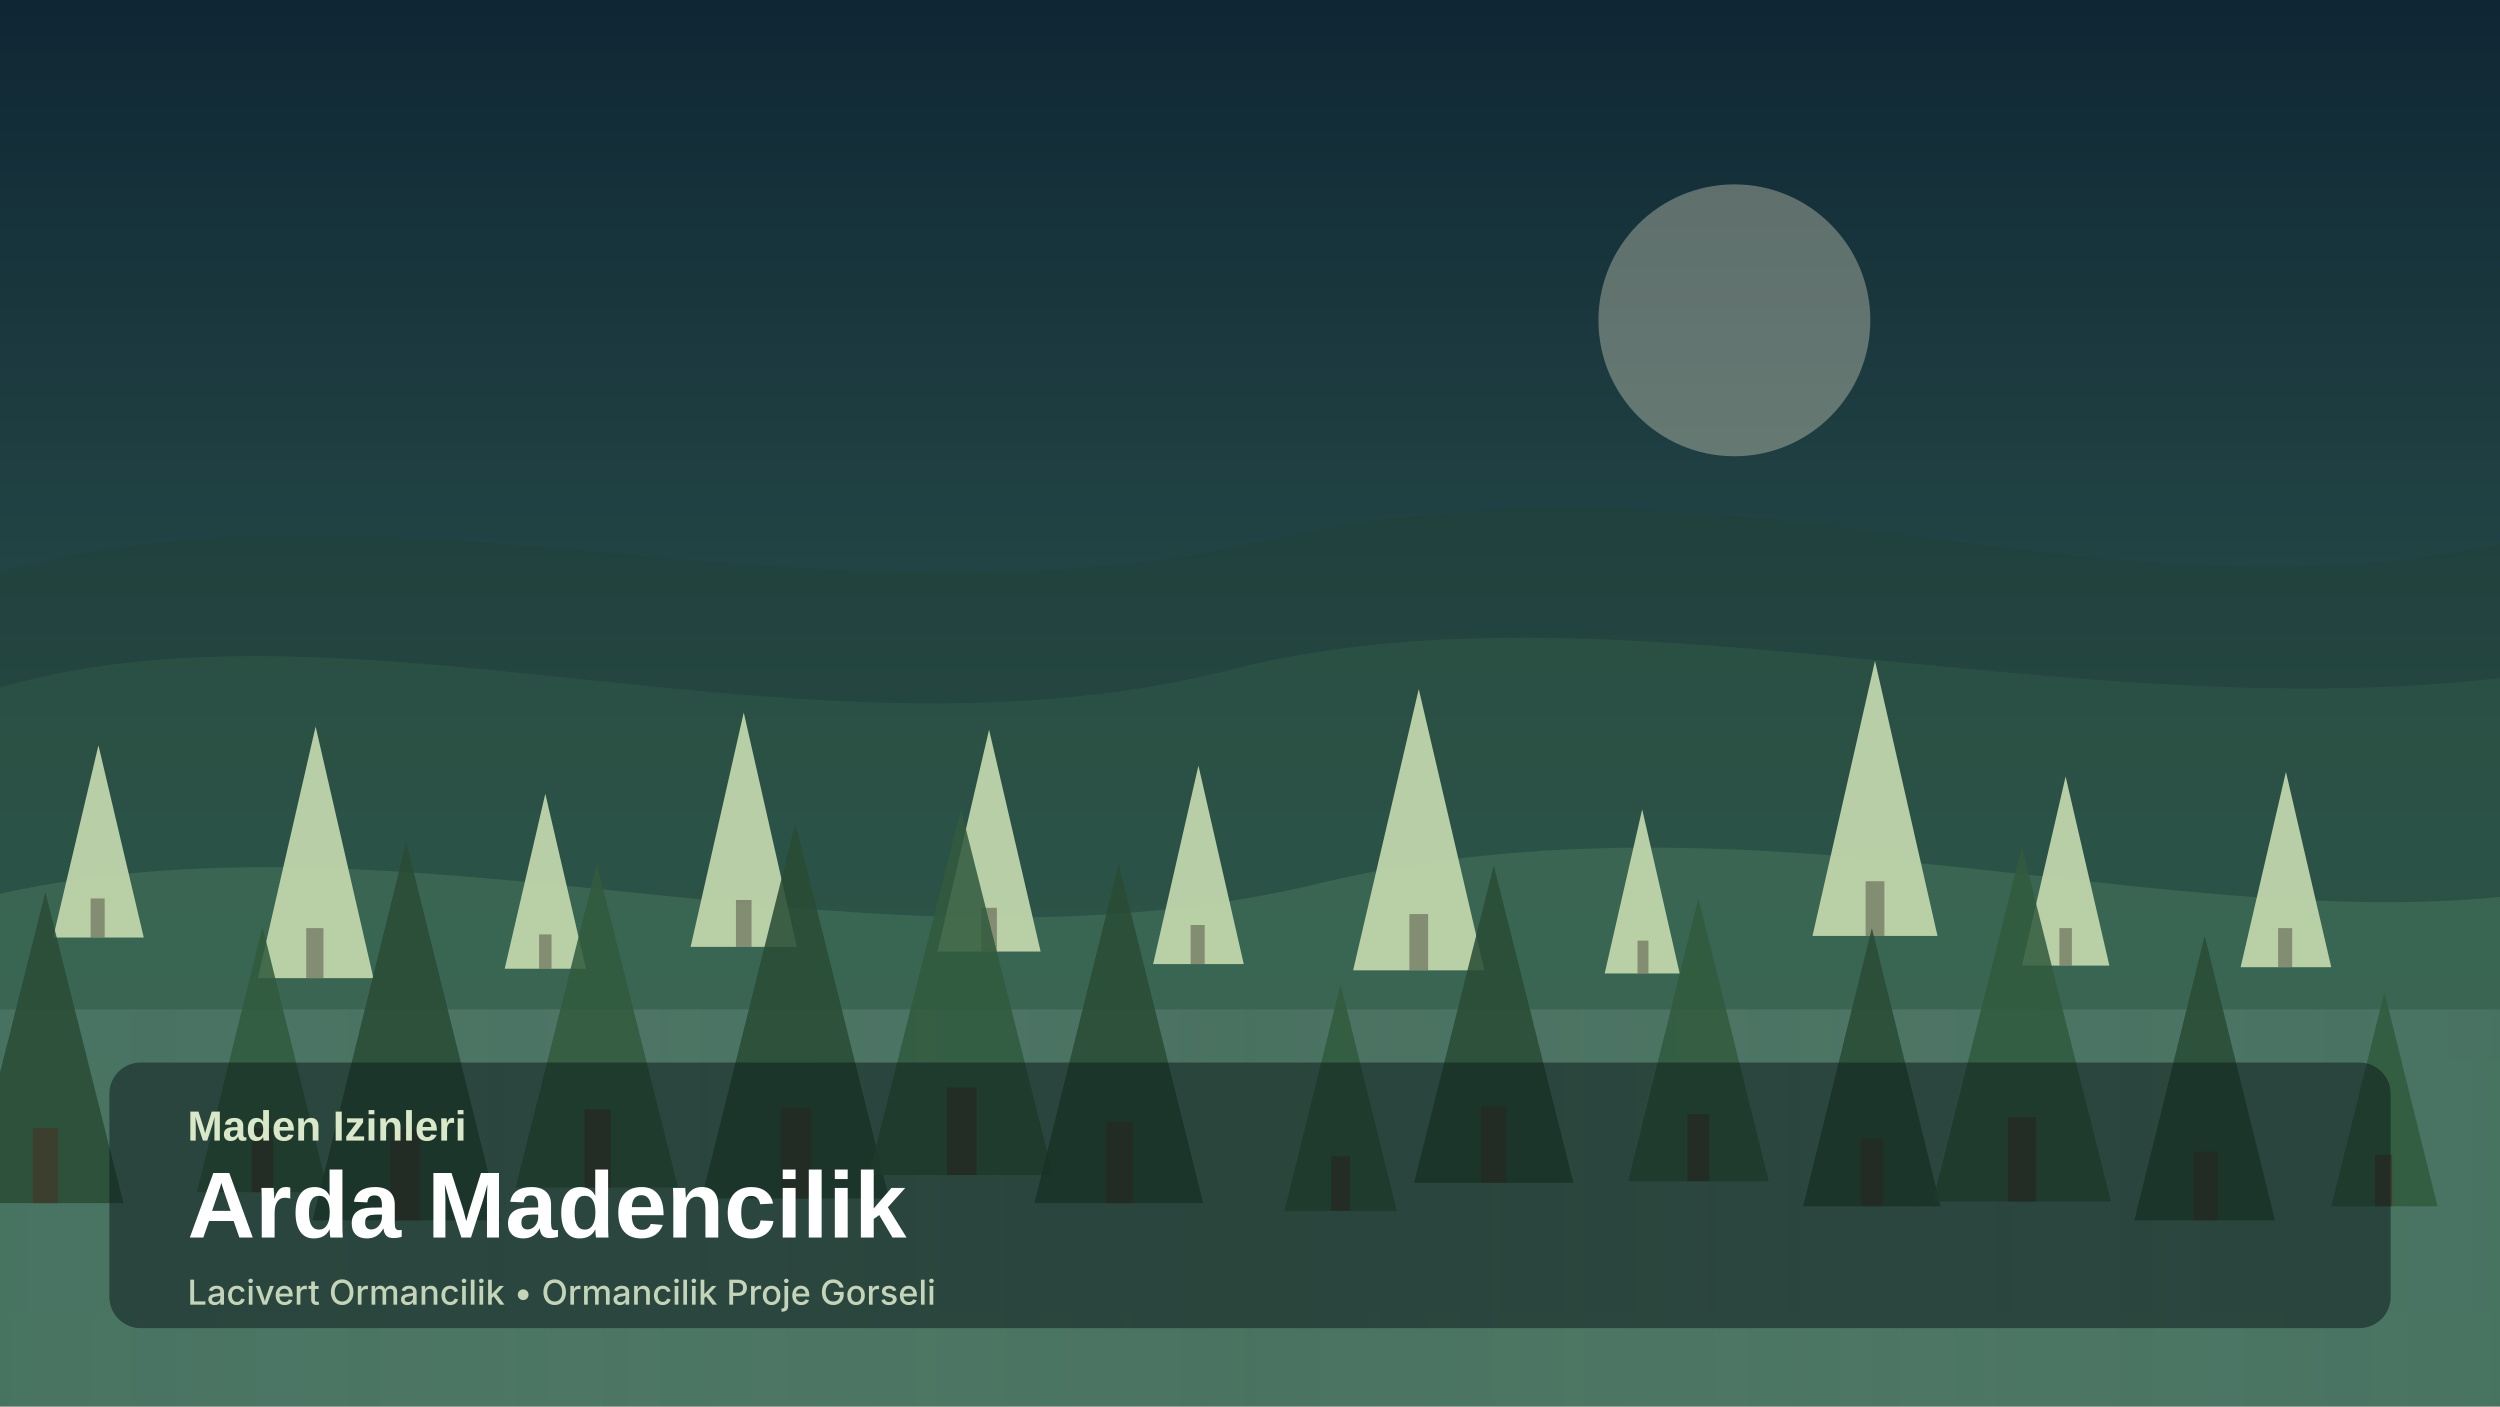
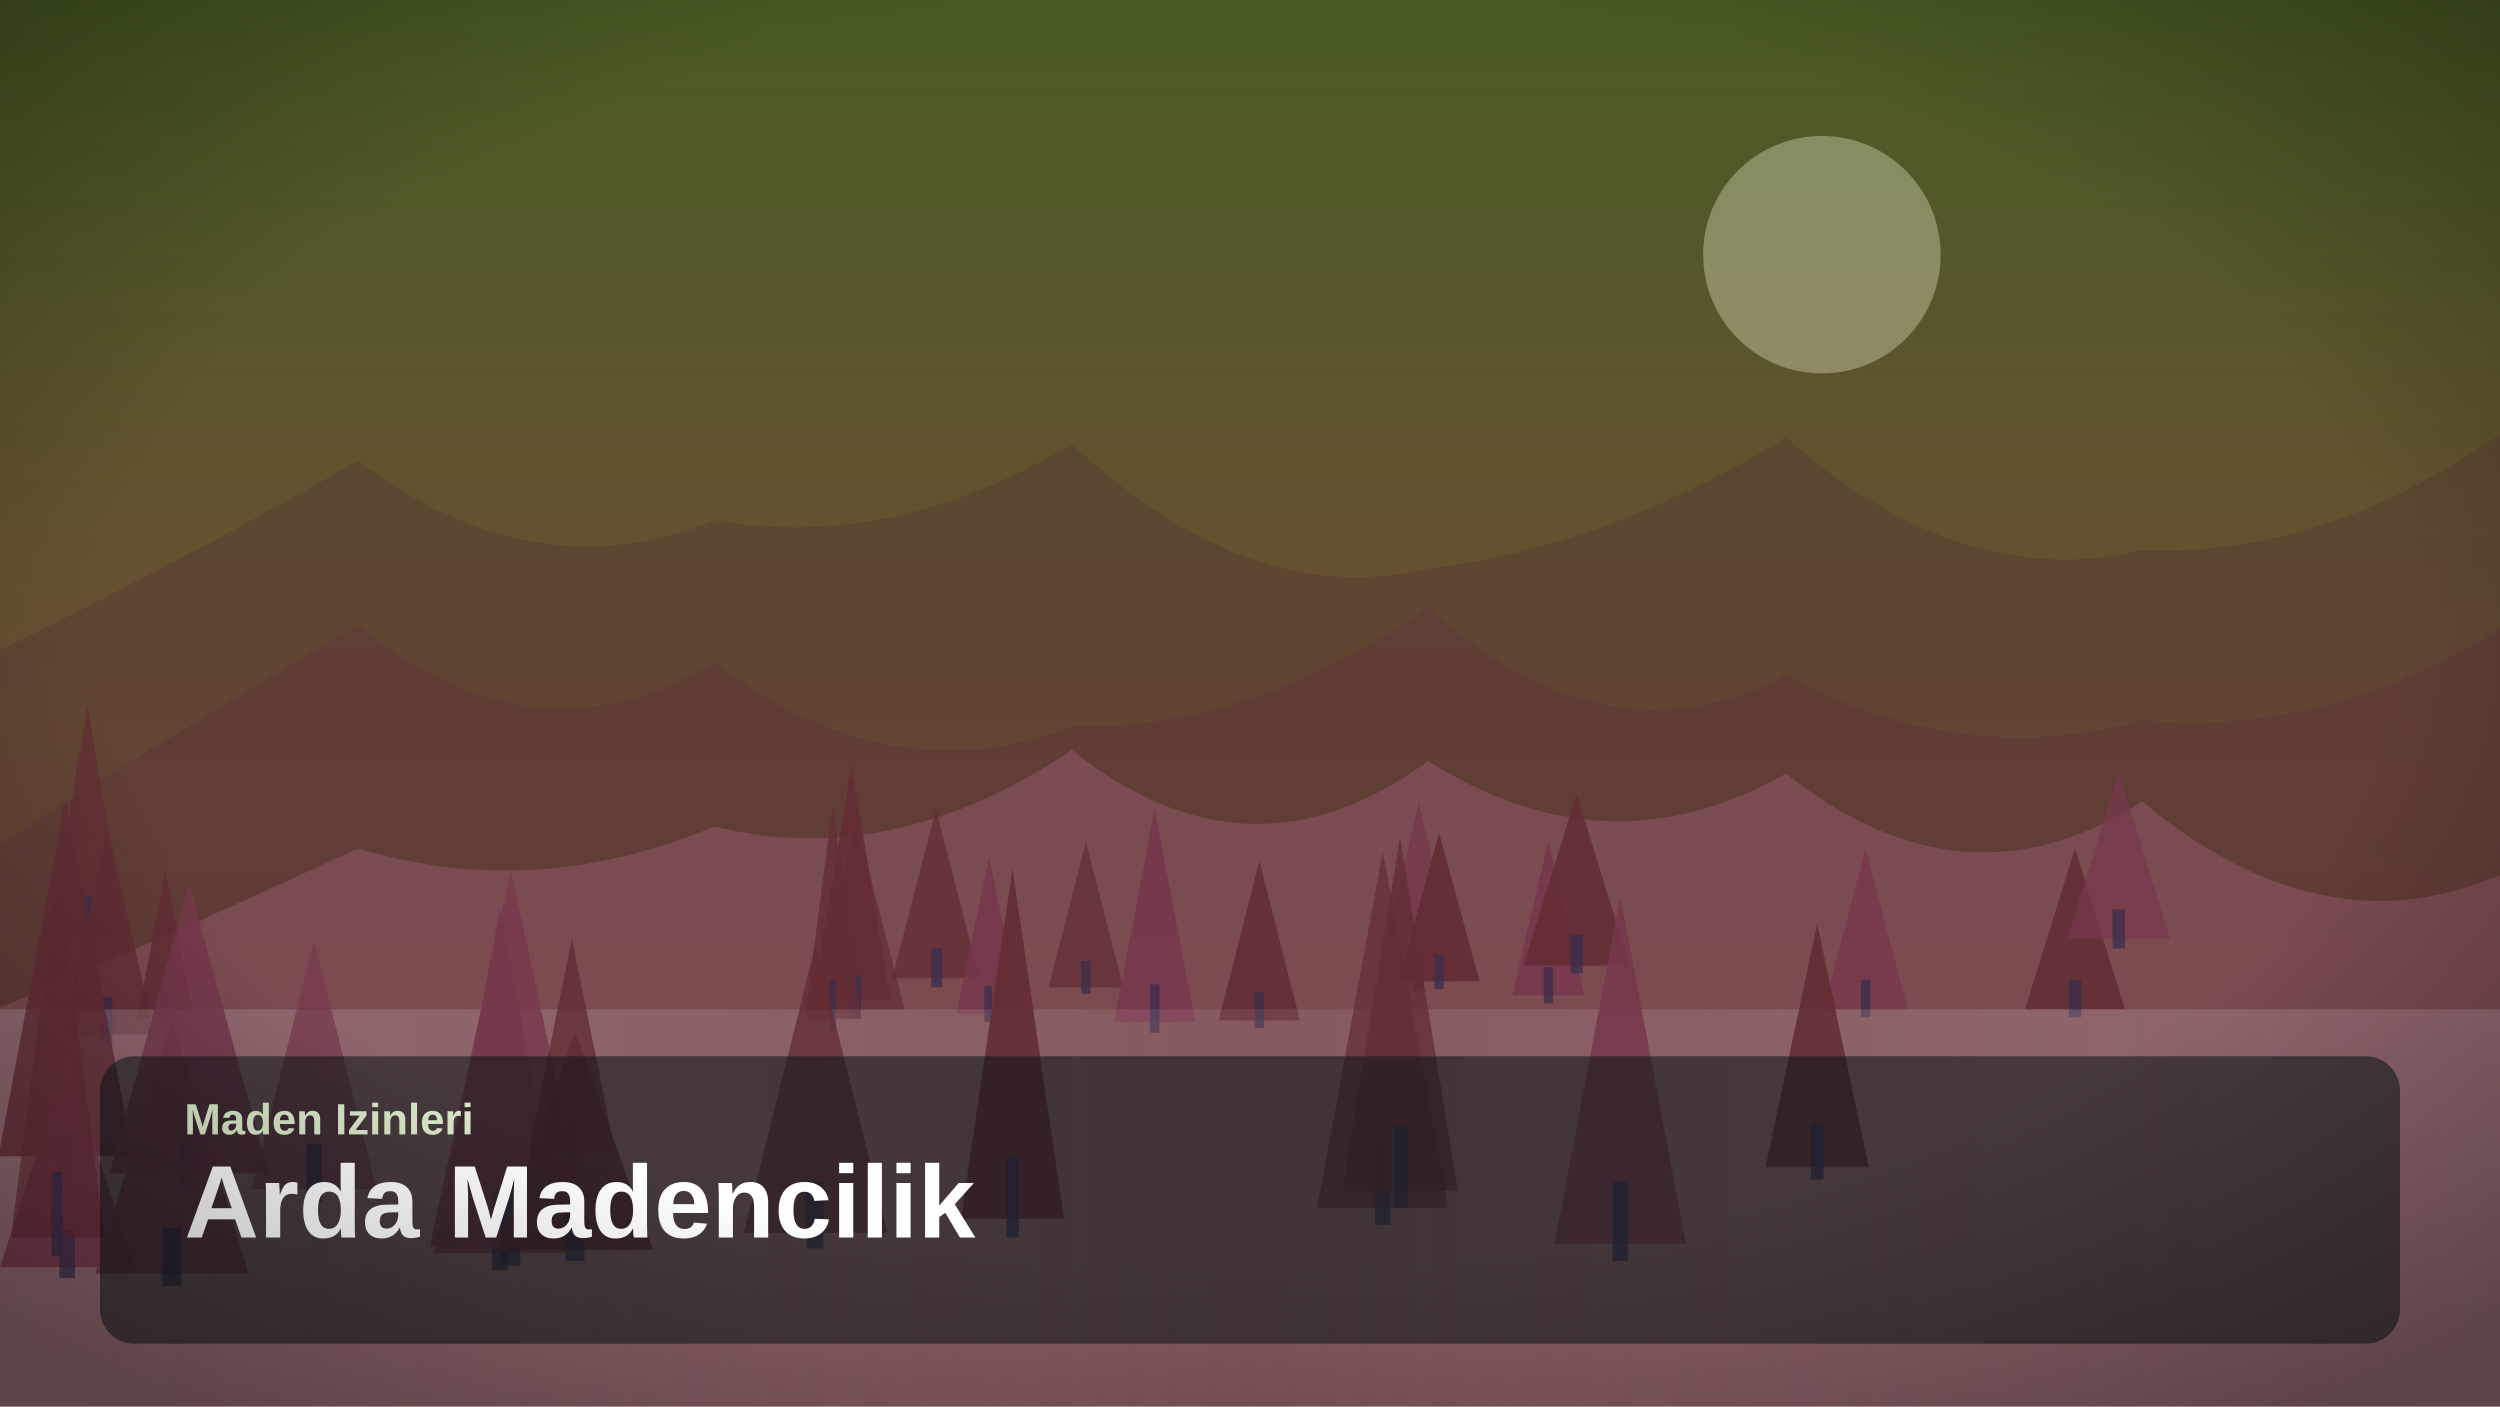
<svg xmlns="http://www.w3.org/2000/svg" viewBox="0 0 1600 900" role="img" aria-label="Arda Madencilik">
  <defs>
    <linearGradient id="bg" x1="0" y1="0" x2="0" y2="1">
-       <stop offset="0%" stop-color="#0f2734" />
-       <stop offset="100%" stop-color="#3f6f5d" />
+       <stop offset="0%" stop-color="hsl(81 43% 25%)" />
+       <stop offset="100%" stop-color="hsl(359 37% 41%)" />
    </linearGradient>
    <linearGradient id="fog" x1="0" y1="0" x2="1" y2="0">
-       <stop offset="0%" stop-color="#7ea49b" stop-opacity="0.20" />
+       <stop offset="0%" stop-color="hsl(321 20% 84%)" stop-opacity="0.22" />
      <stop offset="50%" stop-color="#ffffff" stop-opacity="0.08" />
-       <stop offset="100%" stop-color="#7ea49b" stop-opacity="0.20" />
+       <stop offset="100%" stop-color="hsl(321 20% 84%)" stop-opacity="0.22" />
    </linearGradient>
+     <radialGradient id="vignette" cx="50%" cy="45%" r="70%">
+       <stop offset="65%" stop-color="rgba(0,0,0,0)" />
+       <stop offset="100%" stop-color="rgba(0,0,0,0.35)" />
+     </radialGradient>
  </defs>
  <rect width="1600" height="900" fill="url(#bg)" />
-   <circle cx="1110" cy="205" r="87" fill="#f5f0d6" opacity="0.33" />
-   <path d="M0,366 C260,296 520,411 810,346 C1110,278 1340,404 1600,348 L1600,900 L0,900 Z" fill="#203f36" opacity="0.46" />
-   <path d="M0,440 C230,374 520,498 790,428 C1030,368 1320,466 1600,434 L1600,900 L0,900 Z" fill="#2f5848" opacity="0.58" />
-   <path d="M0,572 C270,512 560,636 850,564 C1120,502 1380,596 1600,574 L1600,900 L0,900 Z" fill="#3f6c57" opacity="0.72" />
-   <g opacity="0.9">
-     <polygon points="63,477 34,600 92,600" fill="#c7dcb0" opacity="0,42" />
-     <rect x="58" y="575" width="9" height="25" fill="#41362a" opacity="0.45" />
-     <polygon points="202,465 165,626 239,626" fill="#c7dcb0" opacity="0,45" />
-     <rect x="196" y="594" width="11" height="32" fill="#41362a" opacity="0.45" />
-     <polygon points="349,508 323,620 375,620" fill="#c7dcb0" opacity="0,44" />
-     <rect x="345" y="598" width="8" height="22" fill="#41362a" opacity="0.45" />
-     <polygon points="476,456 442,606 510,606" fill="#c7dcb0" opacity="0,51" />
-     <rect x="471" y="576" width="10" height="30" fill="#41362a" opacity="0.45" />
-     <polygon points="633,467 600,609 666,609" fill="#c7dcb0" opacity="0,36" />
-     <rect x="628" y="581" width="10" height="28" fill="#41362a" opacity="0.45" />
-     <polygon points="767,490 738,617 796,617" fill="#c7dcb0" opacity="0,47" />
-     <rect x="762" y="592" width="9" height="25" fill="#41362a" opacity="0.45" />
-     <polygon points="908,441 866,621 950,621" fill="#c7dcb0" opacity="0,48" />
-     <rect x="902" y="585" width="12" height="36" fill="#41362a" opacity="0.45" />
-     <polygon points="1051,518 1027,623 1075,623" fill="#c7dcb0" opacity="0,36" />
-     <rect x="1048" y="602" width="7" height="21" fill="#41362a" opacity="0.45" />
-     <polygon points="1200,423 1160,599 1240,599" fill="#c7dcb0" opacity="0,41" />
-     <rect x="1194" y="564" width="12" height="35" fill="#41362a" opacity="0.45" />
-     <polygon points="1322,497 1294,618 1350,618" fill="#c7dcb0" opacity="0,35" />
-     <rect x="1318" y="594" width="8" height="24" fill="#41362a" opacity="0.45" />
-     <polygon points="1463,494 1434,619 1492,619" fill="#c7dcb0" opacity="0,36" />
-     <rect x="1458" y="594" width="9" height="25" fill="#41362a" opacity="0.45" />
+   <circle cx="1166" cy="163" r="76" fill="#f4efd4" opacity="0.34" />
+   <path d="M0 416 Q115 360 229 295 Q343 380 457 333 Q572 353 686 284 Q800 391 914 364 Q1029 350 1143 280 Q1257 380 1371 352 Q1486 357 1600 278 L1600 900 L0 900 Z" fill="hsl(16 28% 26%)" opacity="0.48" />
+   <path d="M0 540 Q115 467 229 400 Q343 493 457 424 Q572 510 686 465 Q800 467 914 389 Q1029 492 1143 432 Q1257 493 1371 461 Q1486 472 1600 403 L1600 900 L0 900 Z" fill="hsl(3 26% 29%)" opacity="0.62" />
+   <path d="M0 645 Q115 596 229 543 Q343 577 457 529 Q572 557 686 480 Q800 571 914 487 Q1029 560 1143 495 Q1257 586 1371 513 Q1486 609 1600 560 L1600 900 L0 900 Z" fill="hsl(351 24% 41%)" opacity="0.78" />
+   <g>
+     <polygon points="599,518 571,626 627,626" fill="hsl(351 38% 28%)" opacity="0.77" />
+     <rect x="596" y="607" width="7" height="25" fill="hsl(259 26% 24%)" opacity="0.72" />
+     <polygon points="633,549 612,649 654,649" fill="hsl(341 36% 34%)" opacity="0.85" />
+     <rect x="630" y="631" width="5" height="23" fill="hsl(259 26% 24%)" opacity="0.72" />
+     <polygon points="1194,543 1167,646 1221,646" fill="hsl(341 36% 34%)" opacity="0.77" />
+     <rect x="1191" y="627" width="6" height="24" fill="hsl(259 26% 24%)" opacity="0.72" />
+     <polygon points="695,539 671,632 719,632" fill="hsl(351 38% 28%)" opacity="0.72" />
+     <rect x="692" y="615" width="6" height="21" fill="hsl(259 26% 24%)" opacity="0.72" />
+     <polygon points="739,518 713,654 765,654" fill="hsl(341 36% 34%)" opacity="0.89" />
+     <rect x="736" y="630" width="6" height="31" fill="hsl(259 26% 24%)" opacity="0.72" />
+     <polygon points="806,551 780,653 832,653" fill="hsl(351 38% 28%)" opacity="0.88" />
+     <rect x="803" y="635" width="6" height="23" fill="hsl(259 26% 24%)" opacity="0.72" />
+     <polygon points="545,490 520,640 570,640" fill="hsl(351 38% 28%)" opacity="0.87" />
+     <rect x="542" y="613" width="6" height="35" fill="hsl(259 26% 24%)" opacity="0.72" />
+     <polygon points="991,538 968,637 1014,637" fill="hsl(341 36% 34%)" opacity="0.89" />
+     <rect x="988" y="619" width="6" height="23" fill="hsl(259 26% 24%)" opacity="0.72" />
+     <polygon points="56,452 31,601 81,601" fill="hsl(351 38% 28%)" opacity="0.69" />
+     <rect x="53" y="574" width="6" height="34" fill="hsl(259 26% 24%)" opacity="0.72" />
+     <polygon points="1328,543 1296,646 1360,646" fill="hsl(351 38% 28%)" opacity="0.86" />
+     <rect x="1324" y="627" width="8" height="24" fill="hsl(259 26% 24%)" opacity="0.72" />
+     <polygon points="106,556 88,652 124,652" fill="hsl(351 38% 28%)" opacity="0.85" />
+     <rect x="104" y="635" width="4" height="22" fill="hsl(259 26% 24%)" opacity="0.72" />
+     <polygon points="69,531 39,662 99,662" fill="hsl(351 38% 28%)" opacity="0.79" />
+     <rect x="65" y="638" width="7" height="30" fill="hsl(259 26% 24%)" opacity="0.72" />
+     <polygon points="908,514 881,628 935,628" fill="hsl(341 36% 34%)" opacity="0.79" />
+     <rect x="905" y="607" width="6" height="26" fill="hsl(259 26% 24%)" opacity="0.72" />
+     <polygon points="1009,508 975,618 1043,618" fill="hsl(351 38% 28%)" opacity="0.85" />
+     <rect x="1005" y="598" width="8" height="25" fill="hsl(259 26% 24%)" opacity="0.72" />
+     <polygon points="548,526 517,646 579,646" fill="hsl(351 38% 28%)" opacity="0.71" />
+     <rect x="544" y="624" width="7" height="28" fill="hsl(259 26% 24%)" opacity="0.72" />
+     <polygon points="533,515 515,652 551,652" fill="hsl(351 38% 28%)" opacity="0.80" />
+     <rect x="531" y="627" width="4" height="32" fill="hsl(259 26% 24%)" opacity="0.72" />
+     <polygon points="1356,494 1323,601 1389,601" fill="hsl(341 36% 34%)" opacity="0.70" />
+     <rect x="1352" y="582" width="8" height="25" fill="hsl(259 26% 24%)" opacity="0.72" />
+     <polygon points="921,533 895,628 947,628" fill="hsl(351 38% 28%)" opacity="0.90" />
+     <rect x="918" y="611" width="6" height="22" fill="hsl(259 26% 24%)" opacity="0.72" />
  </g>
  <rect y="646" width="1600" height="254" fill="url(#fog)" />
  <g>
-     <polygon points="29,571 -21,770 79,770" fill="#284b34" opacity="0.86" />
-     <rect x="21" y="722" width="16" height="48" fill="#41362a" opacity="0.72" />
-     <polygon points="168,593 126,763 210,763" fill="#315a3e" opacity="0.86" />
-     <rect x="161" y="722" width="14" height="41" fill="#41362a" opacity="0.72" />
-     <polygon points="260,539 200,781 320,781" fill="#284b34" opacity="0.86" />
-     <rect x="250" y="723" width="19" height="58" fill="#41362a" opacity="0.72" />
-     <polygon points="382,553 330,760 434,760" fill="#315a3e" opacity="0.86" />
-     <rect x="374" y="710" width="17" height="50" fill="#41362a" opacity="0.72" />
-     <polygon points="509,527 449,767 569,767" fill="#284b34" opacity="0.86" />
-     <rect x="500" y="709" width="19" height="58" fill="#41362a" opacity="0.72" />
-     <polygon points="615,518 556,752 674,752" fill="#315a3e" opacity="0.86" />
-     <rect x="606" y="696" width="19" height="56" fill="#41362a" opacity="0.72" />
-     <polygon points="716,553 662,770 770,770" fill="#284b34" opacity="0.86" />
-     <rect x="708" y="718" width="17" height="52" fill="#41362a" opacity="0.72" />
-     <polygon points="858,630 822,775 894,775" fill="#315a3e" opacity="0.86" />
-     <rect x="852" y="740" width="12" height="35" fill="#41362a" opacity="0.72" />
-     <polygon points="956,554 905,757 1007,757" fill="#284b34" opacity="0.86" />
-     <rect x="948" y="708" width="16" height="49" fill="#41362a" opacity="0.72" />
-     <polygon points="1087,575 1042,756 1132,756" fill="#315a3e" opacity="0.86" />
-     <rect x="1080" y="713" width="14" height="43" fill="#41362a" opacity="0.72" />
-     <polygon points="1198,594 1154,772 1242,772" fill="#284b34" opacity="0.86" />
-     <rect x="1191" y="729" width="14" height="43" fill="#41362a" opacity="0.72" />
-     <polygon points="1294,542 1237,769 1351,769" fill="#315a3e" opacity="0.86" />
-     <rect x="1285" y="715" width="18" height="54" fill="#41362a" opacity="0.72" />
-     <polygon points="1411,599 1366,781 1456,781" fill="#284b34" opacity="0.86" />
-     <rect x="1404" y="737" width="15" height="44" fill="#41362a" opacity="0.72" />
-     <polygon points="1526,635 1492,772 1560,772" fill="#315a3e" opacity="0.86" />
-     <rect x="1520" y="739" width="11" height="33" fill="#41362a" opacity="0.72" />
+     <polygon points="42,511 -1,740 85,740" fill="hsl(351 38% 28%)" opacity="0.82" />
+     <rect x="37" y="699" width="10" height="53" fill="hsl(259 26% 24%)" opacity="0.72" />
+     <polygon points="648,556 615,780 681,780" fill="hsl(351 38% 28%)" opacity="0.89" />
+     <rect x="644" y="740" width="8" height="52" fill="hsl(259 26% 24%)" opacity="0.72" />
+     <polygon points="320,582 278,802 362,802" fill="hsl(341 36% 34%)" opacity="0.86" />
+     <rect x="315" y="762" width="10" height="51" fill="hsl(259 26% 24%)" opacity="0.72" />
+     <polygon points="885,545 843,773 927,773" fill="hsl(351 38% 28%)" opacity="0.69" />
+     <rect x="880" y="732" width="10" height="52" fill="hsl(259 26% 24%)" opacity="0.72" />
+     <polygon points="522,604 476,789 568,789" fill="hsl(351 38% 28%)" opacity="0.77" />
+     <rect x="516" y="756" width="11" height="43" fill="hsl(259 26% 24%)" opacity="0.72" />
+     <polygon points="327,557 275,798 379,798" fill="hsl(341 36% 34%)" opacity="0.83" />
+     <rect x="321" y="755" width="12" height="55" fill="hsl(259 26% 24%)" opacity="0.72" />
+     <polygon points="1037,574 995,796 1079,796" fill="hsl(341 36% 34%)" opacity="0.88" />
+     <rect x="1032" y="756" width="10" height="51" fill="hsl(259 26% 24%)" opacity="0.72" />
+     <polygon points="366,601 338,738 394,738" fill="hsl(351 38% 28%)" opacity="0.78" />
+     <rect x="363" y="713" width="7" height="32" fill="hsl(259 26% 24%)" opacity="0.72" />
+     <polygon points="896,536 859,762 933,762" fill="hsl(351 38% 28%)" opacity="0.78" />
+     <rect x="892" y="721" width="9" height="52" fill="hsl(259 26% 24%)" opacity="0.72" />
+     <polygon points="1163,591 1130,747 1196,747" fill="hsl(351 38% 28%)" opacity="0.90" />
+     <rect x="1159" y="719" width="8" height="36" fill="hsl(259 26% 24%)" opacity="0.72" />
+     <polygon points="201,602 161,761 241,761" fill="hsl(341 36% 34%)" opacity="0.72" />
+     <rect x="196" y="732" width="10" height="37" fill="hsl(259 26% 24%)" opacity="0.72" />
+     <polygon points="121,566 70,751 172,751" fill="hsl(341 36% 34%)" opacity="0.85" />
+     <rect x="115" y="718" width="12" height="43" fill="hsl(259 26% 24%)" opacity="0.72" />
+     <polygon points="43,678 0,811 86,811" fill="hsl(341 36% 34%)" opacity="0.87" />
+     <rect x="38" y="787" width="10" height="31" fill="hsl(259 26% 24%)" opacity="0.72" />
+     <polygon points="368,660 318,800 418,800" fill="hsl(351 38% 28%)" opacity="0.89" />
+     <rect x="362" y="775" width="12" height="32" fill="hsl(259 26% 24%)" opacity="0.72" />
+     <polygon points="110,652 61,815 159,815" fill="hsl(341 36% 34%)" opacity="0.87" />
+     <rect x="104" y="786" width="12" height="37" fill="hsl(259 26% 24%)" opacity="0.72" />
+     <polygon points="37,559 7,792 67,792" fill="hsl(351 38% 28%)" opacity="0.68" />
+     <rect x="33" y="750" width="7" height="54" fill="hsl(259 26% 24%)" opacity="0.72" />
  </g>
-   <rect x="70" y="680" width="1460" height="170" rx="20" fill="#0b1a1a" opacity="0.52" />
-   <text x="120" y="730" fill="#d9e8c8" font-family="Poppins, Arial, sans-serif" font-size="27" font-weight="700">Maden Izinleri</text>
-   <text x="120" y="792" fill="#ffffff" font-family="Poppins, Arial, sans-serif" font-size="60" font-weight="800">Arda Madencilik</text>
-   <text x="120" y="835" fill="#c3d4b9" font-family="Inter, Arial, sans-serif" font-size="22" font-weight="500">Lacivert Ormancilik • Ormancilik Proje Gorseli</text>
+   <rect x="64" y="676" width="1472" height="184" rx="22" fill="#081517" opacity="0.54" />
+   <text x="118" y="726" fill="#d9e8c8" font-family="Poppins, Arial, sans-serif" font-size="28" font-weight="700">Maden Izinleri</text>
+   <text x="118" y="792" fill="#ffffff" font-family="Poppins, Arial, sans-serif" font-size="66.0" font-weight="800">Arda Madencilik</text>
+   <rect width="1600" height="900" fill="url(#vignette)" />
</svg>
